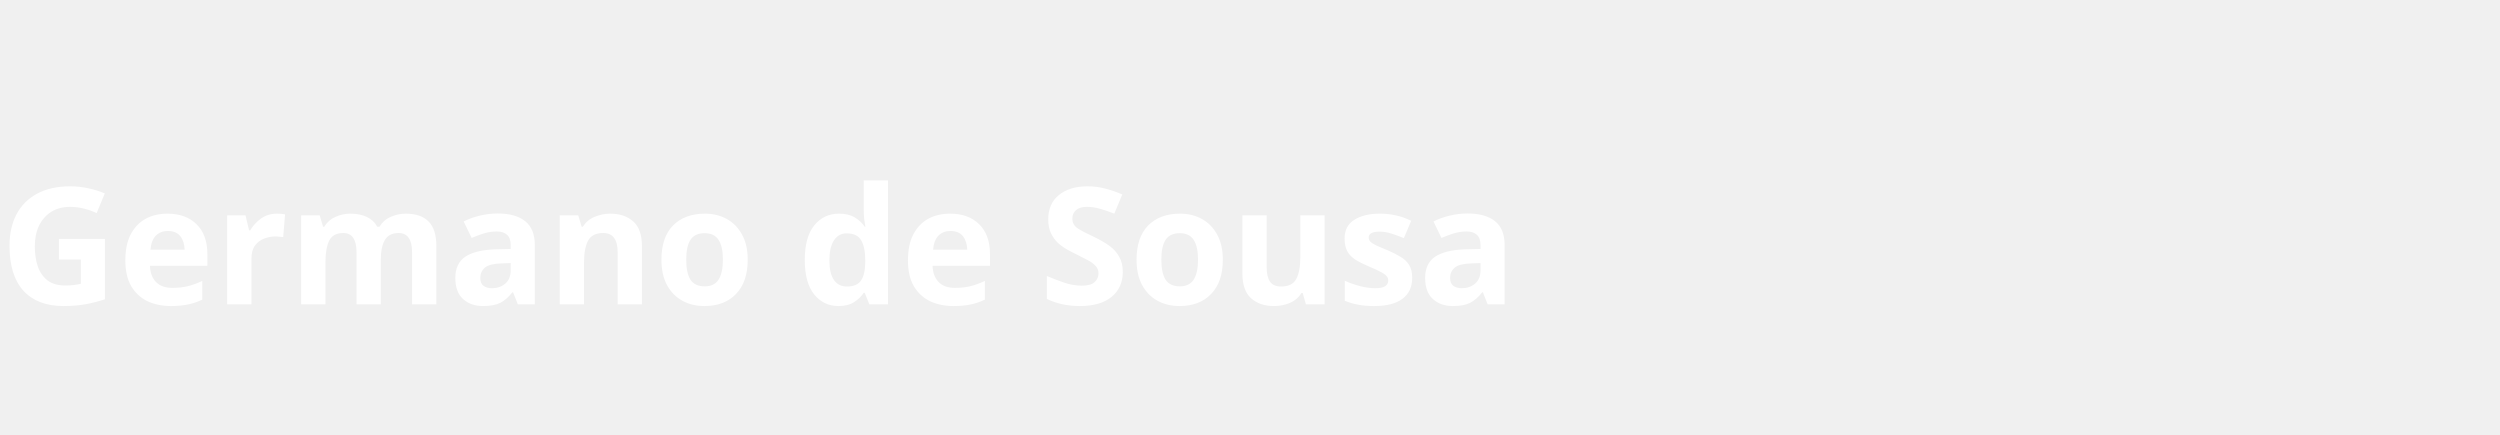
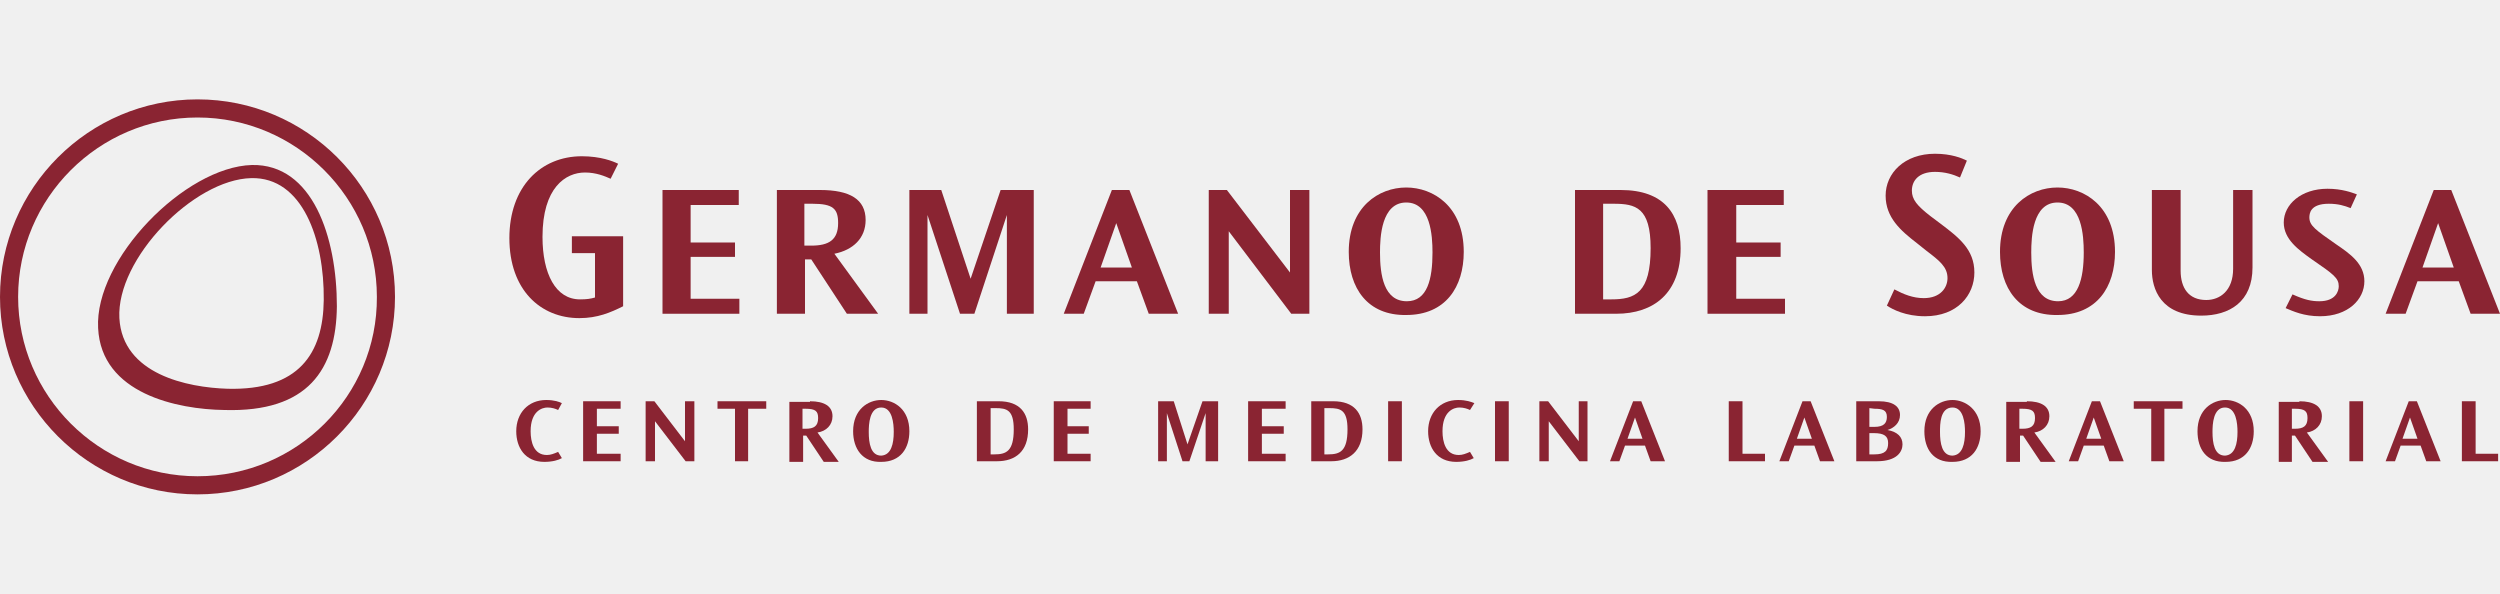
- <svg xmlns="http://www.w3.org/2000/svg" viewBox="0 0 230 40" role="img" aria-label="Germano de Sousa">
-   <text x="0" y="28" fill="#ffffff" font-family="Manrope, Segoe UI, sans-serif" font-size="15" font-weight="800">Germano de Sousa</text>
+ <svg xmlns="http://www.w3.org/2000/svg" version="1.1" id="Layer_1" x="0px" y="0px" viewBox="0 0 400 95" style="enable-background:new 0 0 400 95;" xml:space="preserve">
+   <style type="text/css">
+ 	.st0{fill:#8A2432;}
+ </style>
+   <g>
+     <g>
+       <path class="st0" d="M40.3,26.4c-10.7,0.3-25.2,15.1-24.6,26.1c0.5,10.5,12.7,13,20.2,13.1c13.4,0.4,17.9-6.5,18-16.6    C53.9,37.9,50,26.2,40.3,26.4 M36.4,62.2C30,62,19.6,59.9,19.1,50.9C18.6,41.4,31,28.7,40.2,28.5c8.2-0.2,11.7,9.8,11.6,19.5    C51.7,56.6,47.8,62.5,36.4,62.2" />
+       <path class="st0" d="M31.6,15.9C14.2,15.9,0,30.1,0,47.5s14.2,31.6,31.6,31.6s31.6-14.2,31.6-31.6C63.2,30,49,15.9,31.6,15.9     M31.6,76.2c-15.8,0-28.7-12.9-28.7-28.7s12.9-28.7,28.7-28.7s28.7,12.9,28.7,28.7C60.4,63.3,47.5,76.2,31.6,76.2" />
+       <path class="st0" d="M97.7,28.6c-0.9-0.4-2.3-1-4.1-1c-3.1,0-6.8,2.4-6.8,10.3c0,5.9,2.1,10,6,10c1.1,0,1.7-0.1,2.4-0.3v-7.1h-3.7    v-2.7h8.2v11.2c-2,1-4.1,1.9-7,1.9c-6.2,0-11.2-4.5-11.2-12.8c0-8.2,5-13.1,11.6-13.1c3,0,5,0.8,5.8,1.2L97.7,28.6z" />
+     </g>
+     <polygon class="st0" points="118.2,30.4 118.2,32.8 110.5,32.8 110.5,38.8 117.6,38.8 117.6,41.1 110.5,41.1 110.5,47.8    118.3,47.8 118.3,50.2 106,50.2 106,30.4  " />
+     <g>
+       <path class="st0" d="M131.2,30.4c4.8,0,7.3,1.5,7.3,4.8c0,2.9-2,4.8-5,5.4l7,9.6h-5l-5.7-8.7h-1v8.7h-4.5V30.4H131.2z M128.7,32.6    v6.7h1.1c2.8,0,4.3-0.9,4.3-3.6c0-2.3-0.8-3.1-4.1-3.1H128.7z" />
+     </g>
+     <polygon class="st0" points="150.6,30.4 155.3,44.6 160.1,30.4 165.4,30.4 165.4,50.2 161.1,50.2 161.1,34.4 155.9,50.2    153.6,50.2 148.4,34.4 148.4,50.2 145.5,50.2 145.5,30.4  " />
+     <path class="st0" d="M180.7,30.4l7.8,19.8h-4.7l-1.9-5.2h-6.6l-1.9,5.2h-3.2l7.7-19.8H180.7z M176.1,42.8h5l-2.5-7.1L176.1,42.8z" />
+     <polygon class="st0" points="196.3,30.4 206.4,43.6 206.4,30.4 209.5,30.4 209.5,50.2 206.6,50.2 196.6,37 196.6,50.2 193.4,50.2    193.4,30.4  " />
+     <g>
+       <path class="st0" d="M215.8,40.3c0-7.2,4.8-10.3,9.2-10.3c4.3,0,9.2,3,9.2,10.3c0,5.6-2.9,10.1-9.2,10.1    C218.8,50.5,215.8,46.1,215.8,40.3 M229.2,40.4c0-2.7-0.3-8-4.2-8c-4,0-4.2,5.6-4.2,8c0,3.6,0.6,7.8,4.3,7.8    C228.4,48.2,229.2,44.6,229.2,40.4" />
+       <path class="st0" d="M259.3,30.4c7,0,9.6,3.9,9.6,9.3c0,7.2-4.3,10.5-10.3,10.5h-6.6V30.4H259.3z M256.5,32.6v15.3h1.3    c3.8,0,6.3-1,6.3-8.2c0-6.5-2.4-7.1-5.9-7.1L256.5,32.6L256.5,32.6z" />
+     </g>
+     <polygon class="st0" points="285.4,30.4 285.4,32.8 277.8,32.8 277.8,38.8 284.9,38.8 284.9,41.1 277.8,41.1 277.8,47.8    285.6,47.8 285.6,50.2 273.2,50.2 273.2,30.4  " />
+     <g>
+       <path class="st0" d="M313.6,28.4c-1.1-0.5-2.4-0.9-4-0.9c-2.6,0-3.7,1.4-3.7,3c0,1.4,0.8,2.4,3,4.1l1.6,1.2    c2.9,2.2,5.4,4.1,5.4,7.8c0,3.6-2.7,7-7.9,7c-3.1,0-5.2-1.1-6.1-1.7l1.2-2.6c1.5,0.8,3,1.4,4.7,1.4c2.7,0,3.8-1.7,3.8-3.2    c0-1.8-1.3-2.8-3.4-4.4l-1.5-1.2c-2.6-2-5-4.1-5-7.6c0-3.6,3-6.7,7.9-6.7c2.6,0,4.3,0.7,5.1,1.1L313.6,28.4z" />
+       <path class="st0" d="M320,40.3c0-7.2,4.8-10.3,9.2-10.3c4.3,0,9.2,3,9.2,10.3c0,5.6-2.9,10.1-9.2,10.1C323,50.5,320,46.1,320,40.3     M333.4,40.4c0-2.7-0.3-8-4.2-8c-4,0-4.2,5.6-4.2,8c0,3.6,0.6,7.8,4.3,7.8C332.5,48.2,333.4,44.6,333.4,40.4" />
+       <path class="st0" d="M348.9,30.4v12.9c0,2.8,1.3,4.7,4.1,4.7c2.2,0,4.3-1.5,4.3-5V30.4h3.1v12.4c0,5.5-3.7,7.7-8.2,7.7    c-6.5,0-7.9-4.3-7.9-7.3V30.4H348.9z" />
+       <path class="st0" d="M376.1,33.3c-1-0.4-2-0.7-3.5-0.7c-3,0-3.1,1.6-3.1,2.2c0,1.3,1,2,4.3,4.3c2.2,1.5,4.5,3.1,4.5,5.9    c0,2.9-2.6,5.6-7.1,5.6c-2.6,0-4.3-0.8-5.5-1.3l1.1-2.2c2,0.9,3.1,1.1,4.3,1.1c2.6,0,3.1-1.6,3.1-2.4c0-1.3-0.8-1.9-4.3-4.3    c-2.1-1.5-4.5-3.2-4.5-5.9c0-2.9,2.8-5.4,7-5.4c2.3,0,3.9,0.6,4.7,0.9L376.1,33.3z" />
+     </g>
+     <path class="st0" d="M392.2,30.4l7.8,19.8h-4.7l-1.9-5.2h-6.6l-1.9,5.2h-3.2l7.7-19.8H392.2z M387.6,42.8h5l-2.5-7.1L387.6,42.8z" />
+     <g>
+       <path class="st0" d="M89.3,65.6c-0.4-0.2-1-0.4-1.7-0.4c-0.9,0-2.7,0.6-2.7,3.8c0,1.7,0.5,3.8,2.6,3.8c0.6,0,1.1-0.2,1.8-0.5    l0.6,1c-0.5,0.3-1.5,0.6-2.8,0.6c-3.1,0-4.5-2.3-4.5-4.9c0-2.9,1.9-5,4.8-5c1.3,0,2.1,0.3,2.5,0.5L89.3,65.6z" />
+     </g>
+     <polygon class="st0" points="99.3,64.2 99.3,65.4 95.5,65.4 95.5,68.2 99,68.2 99,69.4 95.5,69.4 95.5,72.6 99.3,72.6 99.3,73.8    93.3,73.8 93.3,64.2  " />
+     <polygon class="st0" points="104.7,64.2 109.6,70.6 109.6,64.2 111.1,64.2 111.1,73.8 109.7,73.8 104.8,67.4 104.8,73.8    103.3,73.8 103.3,64.2  " />
+     <polygon class="st0" points="122.6,64.2 122.6,65.4 119.7,65.4 119.7,73.8 117.6,73.8 117.6,65.4 114.8,65.4 114.8,64.2  " />
+     <g>
+       <path class="st0" d="M129.6,64.2c2.3,0,3.6,0.8,3.6,2.4c0,1.4-1,2.4-2.4,2.6l3.4,4.7h-2.4l-2.8-4.2h-0.5v4.2h-2.2v-9.6H129.6z     M128.4,65.3v3.3h0.5c1.3,0,2-0.4,2-1.7c0-1.1-0.4-1.5-2-1.5H128.4z" />
+       <path class="st0" d="M136.5,69c0-3.5,2.4-5,4.5-5c2.1,0,4.5,1.5,4.5,5c0,2.7-1.4,4.9-4.5,4.9C138,74,136.5,71.8,136.5,69     M143,69.1c0-1.3-0.2-3.9-2-3.9c-1.9,0-2,2.7-2,3.9c0,1.8,0.3,3.8,2,3.8C142.6,72.8,143,71,143,69.1" />
+       <path class="st0" d="M159.8,64.2c3.4,0,4.7,1.9,4.7,4.5c0,3.5-2,5.1-5,5.1h-3.2v-9.6H159.8z M158.5,65.3v7.4h0.6    c1.9,0,3.1-0.5,3.1-4c0-3.1-1.1-3.4-2.9-3.4H158.5z" />
+     </g>
+     <polygon class="st0" points="174.5,64.2 174.5,65.4 170.8,65.4 170.8,68.2 174.2,68.2 174.2,69.4 170.8,69.4 170.8,72.6    174.5,72.6 174.5,73.8 168.6,73.8 168.6,64.2  " />
+     <polygon class="st0" points="187.8,64.2 190,71.1 192.4,64.2 194.9,64.2 194.9,73.8 192.9,73.8 192.9,66.1 190.3,73.8 189.2,73.8    186.7,66.1 186.7,73.8 185.3,73.8 185.3,64.2  " />
+     <polygon class="st0" points="205.7,64.2 205.7,65.4 201.9,65.4 201.9,68.2 205.4,68.2 205.4,69.4 201.9,69.4 201.9,72.6    205.7,72.6 205.7,73.8 199.7,73.8 199.7,64.2  " />
+     <g>
+       <path class="st0" d="M213.3,64.2c3.4,0,4.7,1.9,4.7,4.5c0,3.5-2.1,5.1-5,5.1h-3.2v-9.6H213.3z M211.9,65.3v7.4h0.6    c1.9,0,3.1-0.5,3.1-4c0-3.1-1.1-3.4-2.9-3.4H211.9z" />
+     </g>
+     <rect x="222.1" y="64.2" class="st0" width="2.2" height="9.6" />
+     <g>
+       <path class="st0" d="M235.2,65.6c-0.4-0.2-1-0.4-1.7-0.4c-0.9,0-2.7,0.6-2.7,3.8c0,1.7,0.5,3.8,2.6,3.8c0.6,0,1.1-0.2,1.8-0.5    l0.6,1c-0.5,0.3-1.5,0.6-2.8,0.6c-3.1,0-4.5-2.3-4.5-4.9c0-2.9,1.9-5,4.8-5c1.3,0,2.1,0.3,2.6,0.5L235.2,65.6z" />
+     </g>
+     <rect x="239.2" y="64.2" class="st0" width="2.2" height="9.6" />
+     <polygon class="st0" points="247.7,64.2 252.6,70.6 252.6,64.2 254,64.2 254,73.8 252.7,73.8 247.8,67.4 247.8,73.8 246.3,73.8    246.3,64.2  " />
+     <path class="st0" d="M262.6,64.2l3.8,9.6h-2.3l-0.9-2.5H260l-0.9,2.5h-1.5l3.7-9.6H262.6z M260.4,70.2h2.4l-1.2-3.4L260.4,70.2z" />
+     <polygon class="st0" points="278.8,64.2 278.8,72.6 282.4,72.6 282.4,73.8 276.6,73.8 276.6,64.2  " />
+     <path class="st0" d="M289.7,64.2l3.8,9.6h-2.3l-0.9-2.5h-3.2l-0.9,2.5h-1.5l3.7-9.6H289.7z M287.5,70.2h2.4l-1.2-3.4L287.5,70.2z" />
+     <g>
+       <path class="st0" d="M300.6,64.2c2.4,0,3.4,0.9,3.4,2.2c0,1.3-1,2.1-2,2.4c1.6,0.3,2.4,1.1,2.4,2.3c0,1.1-0.8,2.7-4.1,2.7H297    v-9.6H300.6z M299.1,65.3v3h0.8c1.5,0,2-0.6,2-1.6c0-1.1-0.7-1.3-2-1.3L299.1,65.3L299.1,65.3z M299.1,69.3v3.4h0.8    c1.7,0,2.2-0.6,2.2-1.8c0-1.1-0.6-1.6-2.3-1.6H299.1z" />
+       <path class="st0" d="M307.9,69c0-3.5,2.4-5,4.5-5c2,0,4.5,1.5,4.5,5c0,2.7-1.4,4.9-4.5,4.9C309.3,74,307.9,71.8,307.9,69     M314.4,69.1c0-1.3-0.2-3.9-2-3.9c-2,0-2,2.7-2,3.9c0,1.8,0.3,3.8,2,3.8C314,72.8,314.4,71,314.4,69.1" />
+       <path class="st0" d="M324.3,64.2c2.3,0,3.6,0.8,3.6,2.4c0,1.4-1,2.4-2.4,2.6l3.4,4.7h-2.4l-2.8-4.2h-0.5v4.2H321v-9.6H324.3z     M323.1,65.3v3.3h0.5c1.3,0,2-0.4,2-1.7c0-1.1-0.4-1.5-2-1.5H323.1z" />
+     </g>
+     <path class="st0" d="M336,64.2l3.8,9.6h-2.3l-0.9-2.5h-3.2l-0.9,2.5H331l3.7-9.6H336z M333.8,70.2h2.4l-1.2-3.4L333.8,70.2z" />
+     <polygon class="st0" points="349.2,64.2 349.2,65.4 346.3,65.4 346.3,73.8 344.2,73.8 344.2,65.4 341.4,65.4 341.4,64.2  " />
+     <g>
+       <path class="st0" d="M351.6,69c0-3.5,2.4-5,4.5-5s4.5,1.5,4.5,5c0,2.7-1.4,4.9-4.5,4.9C353,74,351.6,71.8,351.6,69 M358,69.1    c0-1.3-0.2-3.9-2-3.9c-1.9,0-2,2.7-2,3.9c0,1.8,0.3,3.8,2,3.8C357.6,72.8,358,71,358,69.1" />
+       <path class="st0" d="M367.9,64.2c2.3,0,3.6,0.8,3.6,2.4c0,1.4-1,2.4-2.4,2.6l3.4,4.7H370l-2.8-4.2h-0.5v4.2h-2.1v-9.6H367.9z     M366.7,65.3v3.3h0.5c1.3,0,2-0.4,2-1.7c0-1.1-0.4-1.5-2-1.5H366.7z" />
+     </g>
+     <rect x="375.9" y="64.2" class="st0" width="2.2" height="9.6" />
+     <path class="st0" d="M386.7,64.2l3.8,9.6h-2.3l-0.9-2.5h-3.2l-0.9,2.5h-1.5l3.7-9.6H386.7z M384.4,70.2h2.4l-1.2-3.4L384.4,70.2z" />
+     <polygon class="st0" points="396.1,64.2 396.1,72.6 399.7,72.6 399.7,73.8 393.9,73.8 393.9,64.2  " />
+   </g>
</svg>
